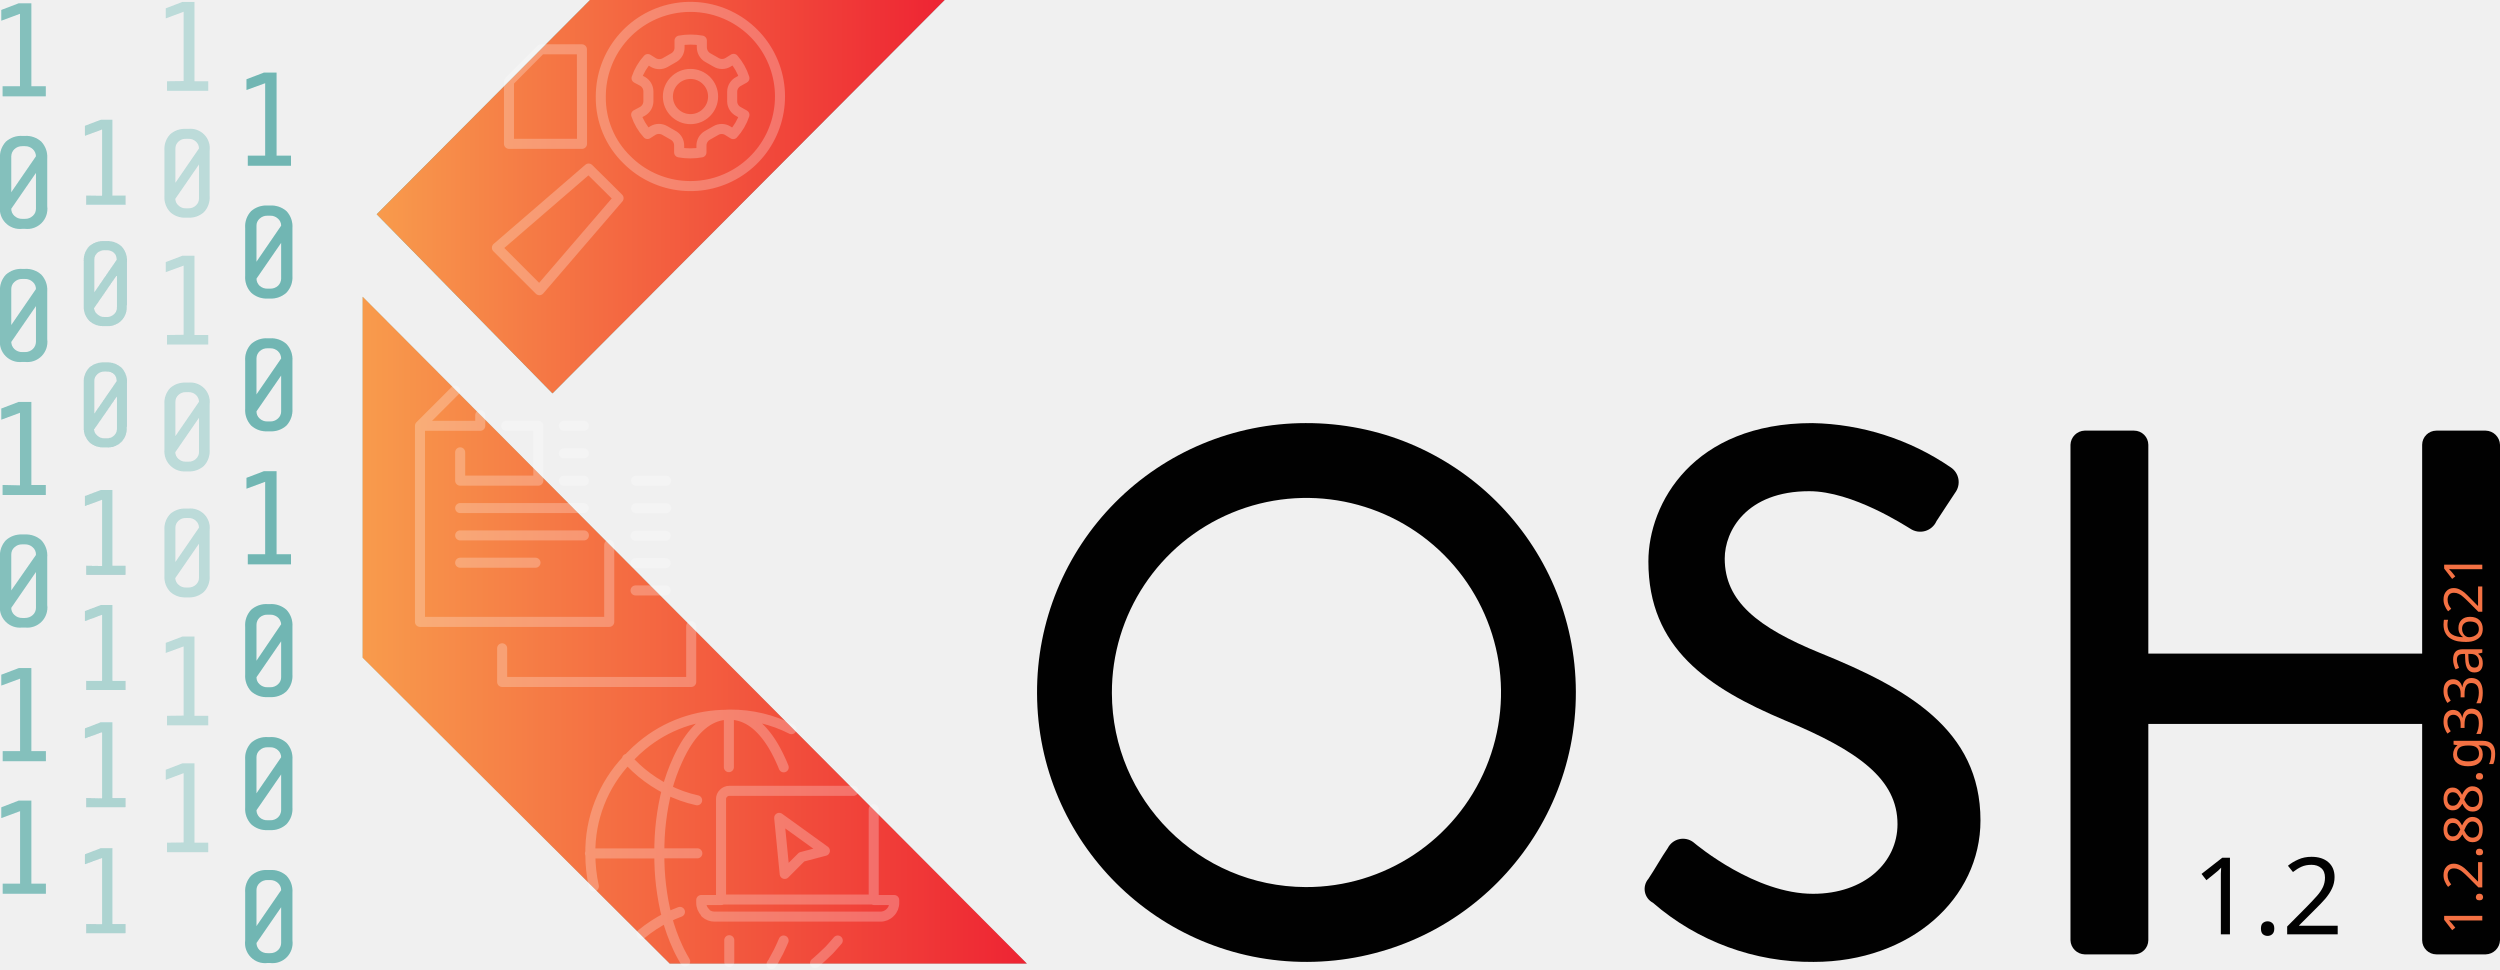
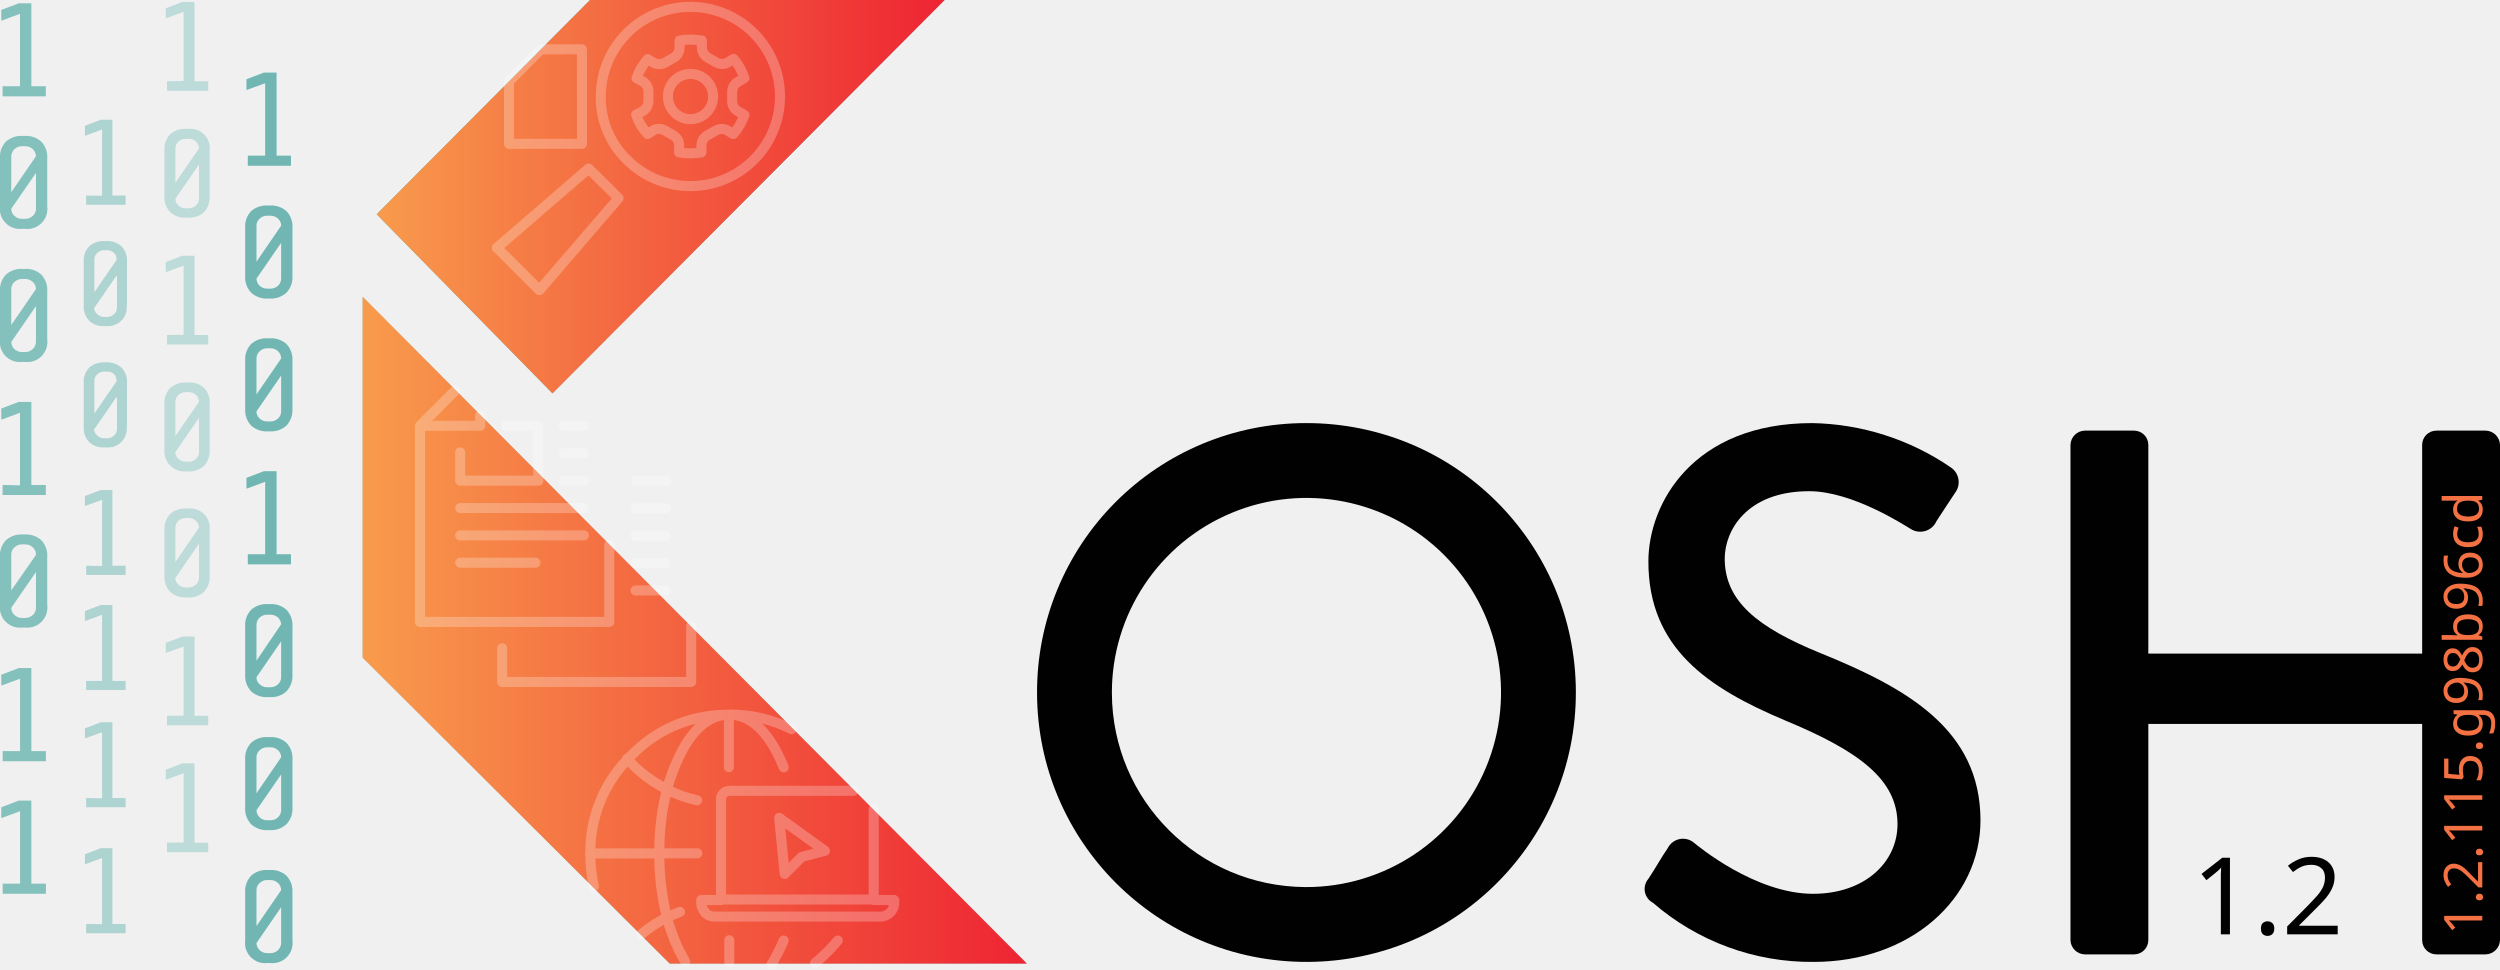
<svg xmlns="http://www.w3.org/2000/svg" xmlns:xlink="http://www.w3.org/1999/xlink" viewBox="0 0 248.88 96.48" version="1.1" id="svg4966">
  <defs id="defs4779">
    <style id="style4771">.cls-1{isolation:isolate;}.cls-2{fill:#010101;}.cls-10,.cls-12,.cls-3{fill:#afdedc;}.cls-10,.cls-11,.cls-12,.cls-13,.cls-3,.cls-9{mix-blend-mode:multiply;}.cls-4{fill:url(#New_Gradient_Swatch_copy_3);}.cls-5{fill:url(#New_Gradient_Swatch_copy_3-2);}.cls-6{opacity:0.25;}.cls-7,.cls-8{fill:none;stroke:#fff;stroke-linecap:round;stroke-linejoin:round;}.cls-7{fill-rule:evenodd;}.cls-10{opacity:0.7;}.cls-11,.cls-12{opacity:0.5;}.cls-13{opacity:0.65;}</style>
    <linearGradient id="New_Gradient_Swatch_copy_3" x1="37.5" y1="19.58" x2="94.04" y2="19.58" gradientUnits="userSpaceOnUse">
      <stop offset="0" stop-color="#f89b4c" id="stop4773" />
      <stop offset="1" stop-color="#ee2433" id="stop4775" />
    </linearGradient>
    <linearGradient id="New_Gradient_Swatch_copy_3-2" x1="36.1" y1="62.73" x2="102.23" y2="62.73" xlink:href="#New_Gradient_Swatch_copy_3" />
    <linearGradient xlink:href="#New_Gradient_Swatch_copy_3" id="linearGradient4972" gradientUnits="userSpaceOnUse" x1="37.5" y1="19.58" x2="94.04" y2="19.58" />
  </defs>
  <path class="cls-2" d="m 129.98,42.12 a 26.82,26.82 0 1 1 -26.74,26.89 26.77,26.77 0 0 1 26.74,-26.89 z m 0,46.19 a 19.37,19.37 0 1 0 -19.29,-19.3 19.37,19.37 0 0 0 19.29,19.3 z" id="path4781" style="isolation:isolate;fill:#010101" />
  <path class="cls-2" d="m 164.1,87.49 c 0.67,-1 1.26,-2.09 1.93,-3.06 a 1.7,1.7 0 0 1 2.54,-0.59 c 0.44,0.37 6.18,5.14 11.92,5.14 5.14,0 8.41,-3.13 8.41,-6.93 0,-4.47 -3.87,-7.3 -11.24,-10.35 -7.6,-3.21 -13.56,-7.16 -13.56,-15.8 0,-5.81 4.47,-13.78 16.31,-13.78 a 25.21,25.21 0 0 1 13.78,4.4 1.76,1.76 0 0 1 0.45,2.53 c -0.6,0.89 -1.27,1.94 -1.86,2.83 a 1.77,1.77 0 0 1 -2.61,0.75 c -0.52,-0.3 -5.74,-3.73 -10.06,-3.73 -6.25,0 -8.41,3.95 -8.41,6.71 0,4.24 3.27,6.85 9.46,9.38 8.64,3.5 16,7.6 16,16.69 0,7.75 -6.92,14.08 -16.61,14.08 a 24.07,24.07 0 0 1 -16,-5.89 1.55,1.55 0 0 1 -0.45,-2.38 z" id="path4783" style="isolation:isolate;fill:#010101" />
  <polygon class="cls-3" points="36.1,29.54 36.1,65.47 66.67,95.93 102.23,95.93 " id="polygon4793" style="isolation:isolate;mix-blend-mode:multiply;fill:#afdedc" />
  <polygon class="cls-3" points="55,39.16 94.04,0 58.74,0 37.5,21.33 " id="polygon4795" style="isolation:isolate;mix-blend-mode:multiply;fill:#afdedc" />
  <polygon class="cls-3" points="55,39.16 94.04,0 58.74,0 37.5,21.33 " id="polygon4797" style="isolation:isolate;mix-blend-mode:multiply;fill:#afdedc" />
  <polygon class="cls-4" points="55,39.16 94.04,0 58.74,0 37.5,21.33 " id="polygon4799" style="isolation:isolate;fill:url(#linearGradient4972)" />
  <polygon class="cls-5" points="36.1,29.54 36.1,65.47 66.67,95.93 102.23,95.93 " id="polygon4801" style="isolation:isolate;fill:url(#New_Gradient_Swatch_copy_3-2)" />
  <g class="cls-6" id="g4805" style="opacity:0.25;isolation:isolate">
    <path class="cls-7" d="m 140,443.25 v 2.82 h 7.78 v -5.46 h -3.2 m 7.74,5.47 h -2 m 0,-2.73 h 2 m 0,-2.74 h -2 M 140,448.8 h 12.3 M 142,439.55 v 1.06 h -6 v 19.52 h 18.84 v -7.67 M 136,440.61 l 3.51,-3.51 m 18,11.71 h 3 m 0,-2.73 h -3 m -13.33,16.68 v 3.35 H 163 v -5.56 m -23,-6.31 h 7.5 m 4.82,-2.72 H 140 m 20.46,5.48 h -3 m 0,-2.72 h 3 m 0,-2.72 h -3" transform="translate(-94.19,-398.22)" id="path4803" style="fill:none;fill-rule:evenodd;stroke:#ffffff;stroke-linecap:round;stroke-linejoin:round" />
  </g>
  <g class="cls-6" id="g4815" style="opacity:0.25;isolation:isolate">
    <polygon class="cls-8" points="50.67,8.11 50.67,14.32 57.94,14.32 57.93,4.91 53.85,4.91 " id="polygon4807" style="fill:none;stroke:#ffffff;stroke-linecap:round;stroke-linejoin:round" />
    <path class="cls-8" d="m 154.27,416.46 -1.48,-1.46 -9.13,7.88 v 0 l 4.23,4.23 v 0 l 7.88,-9.16 z" transform="translate(-94.19,-398.22)" id="path4809" style="fill:none;stroke:#ffffff;stroke-linecap:round;stroke-linejoin:round" />
    <path class="cls-8" d="m 156.62,414.14 a 8.92,8.92 0 1 0 -2.62,-6.31 8.6,8.6 0 0 0 2.62,6.31 z m 1.54,-7.82 -0.6,-0.32 a 5.42,5.42 0 0 1 1.12,-1.9 l 0.56,0.35 a 1.17,1.17 0 0 0 1.17,0 l 0.89,-0.51 a 1.15,1.15 0 0 0 0.54,-1 v -0.68 a 6.21,6.21 0 0 1 2.22,0 v 0.67 a 1.19,1.19 0 0 0 0.55,1 l 0.88,0.5 a 1.15,1.15 0 0 0 1.17,0 l 0.56,-0.35 a 5.4,5.4 0 0 1 1.08,1.92 l -0.59,0.33 a 1.16,1.16 0 0 0 -0.63,1 v 1 a 1.16,1.16 0 0 0 0.63,1 l 0.59,0.33 a 5.4,5.4 0 0 1 -1.12,1.91 l -0.56,-0.35 a 1.15,1.15 0 0 0 -1.17,0 l -0.88,0.5 a 1.18,1.18 0 0 0 -0.55,1 v 0.67 a 6.21,6.21 0 0 1 -2.22,0 v -0.67 a 1.15,1.15 0 0 0 -0.54,-1 l -0.89,-0.51 a 1.17,1.17 0 0 0 -1.17,0 l -0.55,0.35 a 5.38,5.38 0 0 1 -1.13,-1.92 l 0.6,-0.32 a 1.17,1.17 0 0 0 0.62,-1 v -1 a 1.17,1.17 0 0 0 -0.58,-1 z" transform="translate(-94.19,-398.22)" id="path4811" style="fill:none;stroke:#ffffff;stroke-linecap:round;stroke-linejoin:round" />
    <path class="cls-8" d="m 162.93,410.08 a 2.25,2.25 0 0 0 2.25,-2.25 2.25,2.25 0 1 0 -4.5,0 2.25,2.25 0 0 0 2.25,2.25 z" transform="translate(-94.19,-398.22)" id="path4813" style="fill:none;stroke:#ffffff;stroke-linecap:round;stroke-linejoin:round" />
  </g>
  <g class="cls-6" id="g4819" style="opacity:0.25;isolation:isolate">
    <path class="cls-7" d="m 166.75,474.59 v -5.22 h -0.16 c -1.6,0.06 -3,1.09 -4.2,3.07 -0.18,0.3 -0.36,0.63 -0.54,1 l -0.18,0.38 a 18.09,18.09 0 0 0 -1.08,3 12.61,12.61 0 0 0 3,1.07 m 3.14,-8.53 h 0.16 a 13.34,13.34 0 0 1 6.09,1.45 m 6.17,6.14 h -12.37 a 0.79,0.79 0 0 0 -0.57,0.25 0.76,0.76 0 0 0 -0.24,0.57 v 10 h 15.2 v -9 m -7.17,4.76 -1.69,1.69 -0.55,-5.58 4.55,3.28 z m -7.05,-14.16 c 1.6,0.06 3,1.09 4.2,3.07 0.18,0.3 0.36,0.63 0.54,1 l 0.18,0.38 c 0.12,0.26 0.24,0.52 0.34,0.79 m -18.9,11.85 a 14.8,14.8 0 0 1 -0.35,-3.23 v 0 a 13.32,13.32 0 0 1 3.68,-9.4 l 0.37,-0.38 a 14.06,14.06 0 0 1 1.08,-1 13.22,13.22 0 0 1 8.54,-3.07 M 161.88,489 a 12.26,12.26 0 0 0 -1.29,0.56 17.67,17.67 0 0 0 1.08,3 l 0.18,0.38 c 0.18,0.35 0.36,0.68 0.55,1 m -4.35,-2.73 a 13.68,13.68 0 0 1 2.54,-1.66 24.73,24.73 0 0 1 -0.76,-6.37 h -6.91 m 7.67,-6.38 a 24.78,24.78 0 0 0 -0.76,6.37 h 3.78 m -7,-9.41 0.37,0.39 a 14.06,14.06 0 0 0 1.08,1 13.68,13.68 0 0 0 2.54,1.66 m 10.4,17.39 0.08,-0.12 a 0.41,0.41 0 0 1 0.07,-0.11 q 0.27,-0.47 0.54,-1 l 0.18,-0.38 c 0.12,-0.24 0.22,-0.49 0.33,-0.74 m 5.39,0 c -0.21,0.25 -0.43,0.5 -0.65,0.74 -0.22,0.24 -0.24,0.26 -0.37,0.38 q -0.53,0.52 -1.08,1 l -0.16,0.13 M 166,487.82 h -2 v 0.24 a 1.31,1.31 0 0 0 0.41,1 v 0.06 a 1.34,1.34 0 0 0 0.92,0.35 h 16.48 a 1.32,1.32 0 0 0 1,-0.41 1.3,1.3 0 0 0 0.4,-1 v -0.24 h -2 m -14.42,4 V 494" transform="translate(-94.19,-398.22)" id="path4817" style="fill:none;fill-rule:evenodd;stroke:#ffffff;stroke-linecap:round;stroke-linejoin:round" />
  </g>
  <g class="cls-9" id="g4835" style="isolation:isolate;mix-blend-mode:multiply">
    <path class="cls-3" d="m 94.45,406.81 v 1 h 4.3 v -1 h -1.44 v -8.26 h -1.26 l -1.73,0.66 v 1.07 l 1.86,-0.69 v 7.22 z" transform="translate(-94.19,-398.22)" id="path4821" style="mix-blend-mode:multiply;fill:#afdedc" />
    <path class="cls-3" d="M 98.89,418.78 V 414 a 2.21,2.21 0 0 0 -0.59,-1.68 2.26,2.26 0 0 0 -1.63,-0.57 h -0.26 a 2.26,2.26 0 0 0 -1.63,0.57 2.21,2.21 0 0 0 -0.59,1.68 v 4.76 a 2,2 0 0 0 2.22,2.24 h 0.26 a 2,2 0 0 0 2.22,-2.25 z m -1.12,-5 -2.46,3.58 v -3.58 a 1,1 0 0 1 0.31,-0.71 1.09,1.09 0 0 1 0.79,-0.3 h 0.26 a 1.09,1.09 0 0 1 0.79,0.3 1,1 0 0 1 0.31,0.7 z m -2.46,5.22 2.46,-3.57 V 419 a 0.93,0.93 0 0 1 -0.31,0.71 1.09,1.09 0 0 1 -0.79,0.3 h -0.26 a 1.09,1.09 0 0 1 -0.79,-0.3 0.93,0.93 0 0 1 -0.31,-0.71 z" transform="translate(-94.19,-398.22)" id="path4823" style="mix-blend-mode:multiply;fill:#afdedc" />
    <path class="cls-3" d="m 98.89,432 v -4.76 a 2.21,2.21 0 0 0 -0.59,-1.68 2.26,2.26 0 0 0 -1.63,-0.57 h -0.26 a 2.26,2.26 0 0 0 -1.63,0.57 2.21,2.21 0 0 0 -0.59,1.68 V 432 a 2,2 0 0 0 2.22,2.25 h 0.26 A 2,2 0 0 0 98.89,432 Z m -1.12,-5 -2.46,3.58 V 427 a 0.93,0.93 0 0 1 0.31,-0.71 1.09,1.09 0 0 1 0.79,-0.3 h 0.26 a 1.09,1.09 0 0 1 0.79,0.3 0.93,0.93 0 0 1 0.31,0.71 z m -2.46,5.26 2.46,-3.57 v 3.57 a 1,1 0 0 1 -0.31,0.71 1.09,1.09 0 0 1 -0.79,0.3 h -0.26 a 1.09,1.09 0 0 1 -0.79,-0.3 1,1 0 0 1 -0.31,-0.71 z" transform="translate(-94.19,-398.22)" id="path4825" style="mix-blend-mode:multiply;fill:#afdedc" />
    <path class="cls-3" d="m 94.45,446.5 v 1 h 4.3 v -1 h -1.44 v -8.27 h -1.26 l -1.73,0.66 V 440 l 1.86,-0.69 v 7.23 z" transform="translate(-94.19,-398.22)" id="path4827" style="mix-blend-mode:multiply;fill:#afdedc" />
    <path class="cls-3" d="m 98.89,458.47 v -4.76 A 2.21,2.21 0 0 0 98.3,452 2.26,2.26 0 0 0 96.67,451.43 h -0.26 a 2.26,2.26 0 0 0 -1.63,0.57 2.21,2.21 0 0 0 -0.59,1.68 v 4.76 a 2,2 0 0 0 2.22,2.25 h 0.26 a 2,2 0 0 0 2.22,-2.25 z m -1.12,-5 -2.46,3.53 v -3.58 a 0.93,0.93 0 0 1 0.31,-0.71 1.09,1.09 0 0 1 0.79,-0.3 h 0.26 a 1.09,1.09 0 0 1 0.79,0.3 0.93,0.93 0 0 1 0.31,0.75 z m -2.46,5.26 2.46,-3.57 v 3.57 a 0.93,0.93 0 0 1 -0.31,0.71 1.09,1.09 0 0 1 -0.79,0.3 h -0.26 a 1.09,1.09 0 0 1 -0.79,-0.3 0.93,0.93 0 0 1 -0.31,-0.72 z" transform="translate(-94.19,-398.22)" id="path4829" style="mix-blend-mode:multiply;fill:#afdedc" />
    <path class="cls-3" d="m 94.46,473 v 1 h 4.3 v -1 h -1.45 v -8.27 h -1.25 l -1.74,0.66 v 1.08 l 1.87,-0.69 V 473 Z" transform="translate(-94.19,-398.22)" id="path4831" style="mix-blend-mode:multiply;fill:#afdedc" />
    <path class="cls-3" d="m 94.46,486.19 v 1 h 4.3 v -1 h -1.45 v -8.27 h -1.25 l -1.74,0.67 v 1.07 l 1.87,-0.69 v 7.22 z" transform="translate(-94.19,-398.22)" id="path4833" style="mix-blend-mode:multiply;fill:#afdedc" />
  </g>
  <g class="cls-9" id="g4851" style="isolation:isolate;mix-blend-mode:multiply">
    <path class="cls-3" d="m 118.86,413.72 v 1 h 4.3 v -1 h -1.44 v -8.27 h -1.26 l -1.73,0.66 v 1.07 l 1.86,-0.68 v 7.22 z" transform="translate(-94.19,-398.22)" id="path4837" style="mix-blend-mode:multiply;fill:#afdedc" />
    <path class="cls-3" d="m 123.3,425.69 v -4.77 a 2.21,2.21 0 0 0 -0.59,-1.68 2.3,2.3 0 0 0 -1.63,-0.56 h -0.26 a 2.3,2.3 0 0 0 -1.63,0.56 2.21,2.21 0 0 0 -0.59,1.68 v 4.77 a 2.2,2.2 0 0 0 0.6,1.67 2.26,2.26 0 0 0 1.62,0.58 h 0.26 a 2.26,2.26 0 0 0 1.62,-0.58 2.2,2.2 0 0 0 0.6,-1.67 z m -1.12,-5 -2.46,3.59 v -3.59 a 0.91,0.91 0 0 1 0.31,-0.7 1.09,1.09 0 0 1 0.79,-0.3 h 0.26 a 1.09,1.09 0 0 1 0.79,0.3 0.91,0.91 0 0 1 0.31,0.68 z m -2.46,5.27 2.46,-3.57 v 3.57 a 1,1 0 0 1 -0.31,0.71 1.13,1.13 0 0 1 -0.79,0.29 h -0.26 a 1.13,1.13 0 0 1 -0.79,-0.29 1,1 0 0 1 -0.31,-0.73 z" transform="translate(-94.19,-398.22)" id="path4839" style="mix-blend-mode:multiply;fill:#afdedc" />
    <path class="cls-3" d="m 123.3,438.91 v -4.76 a 2.21,2.21 0 0 0 -0.59,-1.68 2.26,2.26 0 0 0 -1.63,-0.57 h -0.26 a 2.26,2.26 0 0 0 -1.63,0.57 2.21,2.21 0 0 0 -0.59,1.68 v 4.76 a 2.23,2.23 0 0 0 0.6,1.68 2.26,2.26 0 0 0 1.62,0.57 h 0.26 a 2.26,2.26 0 0 0 1.62,-0.57 2.23,2.23 0 0 0 0.6,-1.68 z m -1.12,-5 -2.46,3.58 v -3.59 a 1,1 0 0 1 0.31,-0.71 1.09,1.09 0 0 1 0.79,-0.3 h 0.26 a 1.09,1.09 0 0 1 0.79,0.3 1,1 0 0 1 0.31,0.71 z m -2.46,5.26 2.46,-3.57 v 3.57 a 0.93,0.93 0 0 1 -0.31,0.71 1.09,1.09 0 0 1 -0.79,0.3 h -0.26 a 1.09,1.09 0 0 1 -0.79,-0.3 0.93,0.93 0 0 1 -0.31,-0.72 z" transform="translate(-94.19,-398.22)" id="path4841" style="mix-blend-mode:multiply;fill:#afdedc" />
    <path class="cls-3" d="m 118.86,453.4 v 1 h 4.3 v -1 h -1.44 v -8.27 h -1.26 l -1.73,0.66 v 1.08 l 1.86,-0.69 v 7.22 z" transform="translate(-94.19,-398.22)" id="path4843" style="mix-blend-mode:multiply;fill:#afdedc" />
    <path class="cls-3" d="m 123.3,465.37 v -4.76 a 2.21,2.21 0 0 0 -0.59,-1.68 2.26,2.26 0 0 0 -1.63,-0.57 h -0.26 a 2.26,2.26 0 0 0 -1.63,0.57 2.21,2.21 0 0 0 -0.59,1.68 v 4.76 a 2.23,2.23 0 0 0 0.6,1.68 2.26,2.26 0 0 0 1.62,0.57 h 0.26 a 2.26,2.26 0 0 0 1.62,-0.57 2.23,2.23 0 0 0 0.6,-1.68 z m -1.12,-5 -2.46,3.63 v -3.59 a 1,1 0 0 1 0.31,-0.71 1.13,1.13 0 0 1 0.79,-0.29 h 0.26 a 1.13,1.13 0 0 1 0.79,0.29 1,1 0 0 1 0.31,0.66 z m -2.46,5.27 2.46,-3.58 v 3.58 a 0.91,0.91 0 0 1 -0.31,0.7 1.09,1.09 0 0 1 -0.79,0.3 h -0.26 a 1.09,1.09 0 0 1 -0.79,-0.3 0.91,0.91 0 0 1 -0.31,-0.71 z" transform="translate(-94.19,-398.22)" id="path4845" style="mix-blend-mode:multiply;fill:#afdedc" />
    <path class="cls-3" d="m 123.3,478.61 v -4.76 a 2.21,2.21 0 0 0 -0.59,-1.68 2.26,2.26 0 0 0 -1.63,-0.57 h -0.26 a 2.26,2.26 0 0 0 -1.63,0.57 2.21,2.21 0 0 0 -0.59,1.68 v 4.76 a 2.2,2.2 0 0 0 0.6,1.67 2.26,2.26 0 0 0 1.62,0.58 h 0.26 a 2.26,2.26 0 0 0 1.62,-0.58 2.2,2.2 0 0 0 0.6,-1.67 z m -1.12,-5 -2.46,3.59 v -3.59 a 0.93,0.93 0 0 1 0.31,-0.7 1.09,1.09 0 0 1 0.79,-0.3 h 0.26 a 1.09,1.09 0 0 1 0.79,0.3 0.93,0.93 0 0 1 0.31,0.68 z m -2.46,5.27 2.46,-3.57 v 3.57 a 1,1 0 0 1 -0.31,0.71 1.09,1.09 0 0 1 -0.79,0.29 h -0.26 a 1.09,1.09 0 0 1 -0.79,-0.29 1,1 0 0 1 -0.31,-0.73 z" transform="translate(-94.19,-398.22)" id="path4847" style="mix-blend-mode:multiply;fill:#afdedc" />
    <path class="cls-3" d="m 123.3,491.84 v -4.76 a 2.21,2.21 0 0 0 -0.59,-1.68 2.26,2.26 0 0 0 -1.63,-0.57 h -0.26 a 2.26,2.26 0 0 0 -1.63,0.57 2.21,2.21 0 0 0 -0.59,1.68 v 4.76 a 2,2 0 0 0 2.22,2.25 h 0.26 a 2,2 0 0 0 2.22,-2.25 z m -1.12,-5 -2.46,3.58 v -3.58 a 0.93,0.93 0 0 1 0.31,-0.71 1.09,1.09 0 0 1 0.79,-0.3 h 0.26 a 1.09,1.09 0 0 1 0.79,0.3 0.93,0.93 0 0 1 0.31,0.7 z m -2.46,5.26 2.46,-3.57 v 3.57 a 1,1 0 0 1 -0.31,0.71 1.09,1.09 0 0 1 -0.79,0.3 h -0.26 a 1.09,1.09 0 0 1 -0.79,-0.3 1,1 0 0 1 -0.31,-0.72 z" transform="translate(-94.19,-398.22)" id="path4849" style="mix-blend-mode:multiply;fill:#afdedc" />
  </g>
  <path class="cls-10" d="m 16.63,8.09 v 0.95 h 4.1 V 8.09 h -1.37 v -7.9 h -1.2 L 16.5,0.83 v 1 l 1.78,-0.66 v 6.9 z" id="path4853" style="opacity:0.7;isolation:isolate;mix-blend-mode:multiply;fill:#afdedc" />
  <path class="cls-10" d="M 20.87,19.53 V 14.98 A 1.93,1.93 0 0 0 18.75,12.83 H 18.5 a 2.18,2.18 0 0 0 -1.56,0.54 2.14,2.14 0 0 0 -0.57,1.61 v 4.55 a 2.11,2.11 0 0 0 0.58,1.59 2.13,2.13 0 0 0 1.55,0.55 h 0.25 a 2.15,2.15 0 0 0 1.55,-0.55 2.1,2.1 0 0 0 0.57,-1.59 z m -1.06,-4.75 -2.35,3.42 v -3.42 a 0.91,0.91 0 0 1 0.3,-0.68 1,1 0 0 1 0.75,-0.28 h 0.25 a 1,1 0 0 1 0.75,0.28 0.91,0.91 0 0 1 0.3,0.68 z m -2.35,5 2.35,-3.41 v 3.41 a 0.89,0.89 0 0 1 -0.3,0.67 1.05,1.05 0 0 1 -0.75,0.29 h -0.25 a 1,1 0 0 1 -0.75,-0.29 0.89,0.89 0 0 1 -0.31,-0.67 z" id="path4855" style="opacity:0.7;isolation:isolate;mix-blend-mode:multiply;fill:#afdedc" />
  <path class="cls-10" d="m 16.63,33.35 v 0.95 h 4.1 v -0.95 h -1.37 v -7.89 h -1.2 l -1.66,0.63 v 1 l 1.78,-0.65 v 6.89 z" id="path4857" style="opacity:0.7;isolation:isolate;mix-blend-mode:multiply;fill:#afdedc" />
  <path class="cls-10" d="M 20.87,44.78 V 40.24 A 1.93,1.93 0 0 0 18.75,38.09 H 18.5 a 2.18,2.18 0 0 0 -1.56,0.54 2.14,2.14 0 0 0 -0.57,1.61 v 4.54 a 2,2 0 0 0 2.13,2.15 h 0.25 a 2.15,2.15 0 0 0 1.55,-0.55 2.11,2.11 0 0 0 0.57,-1.6 z M 19.81,40 17.46,43.42 V 40 a 0.91,0.91 0 0 1 0.3,-0.68 1,1 0 0 1 0.75,-0.28 h 0.25 a 1,1 0 0 1 0.75,0.28 0.91,0.91 0 0 1 0.3,0.68 z m -2.35,5 2.35,-3.41 V 45 a 0.9,0.9 0 0 1 -0.3,0.68 1,1 0 0 1 -0.75,0.28 h -0.25 a 1,1 0 0 1 -0.75,-0.28 0.9,0.9 0 0 1 -0.31,-0.66 z" id="path4859" style="opacity:0.7;isolation:isolate;mix-blend-mode:multiply;fill:#afdedc" />
  <path class="cls-10" d="m 16.63,71.26 v 0.95 h 4.1 v -0.95 h -1.37 v -7.89 h -1.2 L 16.5,64 v 1 l 1.78,-0.65 v 6.89 z" id="path4861" style="opacity:0.7;isolation:isolate;mix-blend-mode:multiply;fill:#afdedc" />
  <path class="cls-10" d="M 20.87,57.32 V 52.78 A 1.93,1.93 0 0 0 18.75,50.63 H 18.5 a 2.18,2.18 0 0 0 -1.56,0.54 2.14,2.14 0 0 0 -0.57,1.61 v 4.55 a 2.09,2.09 0 0 0 0.58,1.59 2.13,2.13 0 0 0 1.55,0.55 h 0.25 a 2.15,2.15 0 0 0 1.55,-0.55 2.09,2.09 0 0 0 0.57,-1.6 z m -1.06,-4.79 -2.35,3.42 v -3.42 a 0.91,0.91 0 0 1 0.3,-0.68 1,1 0 0 1 0.75,-0.28 h 0.25 a 1,1 0 0 1 0.75,0.28 0.91,0.91 0 0 1 0.3,0.68 z m -2.35,5 2.35,-3.41 v 3.41 a 0.89,0.89 0 0 1 -0.3,0.67 1.05,1.05 0 0 1 -0.75,0.29 H 18.51 A 1,1 0 0 1 17.76,58.2 0.89,0.89 0 0 1 17.45,57.56 Z" id="path4863" style="opacity:0.7;isolation:isolate;mix-blend-mode:multiply;fill:#afdedc" />
  <path class="cls-10" d="m 16.63,83.89 v 0.95 h 4.1 v -0.95 h -1.37 v -7.9 h -1.2 l -1.66,0.64 v 1 l 1.78,-0.66 v 6.9 z" id="path4865" style="opacity:0.7;isolation:isolate;mix-blend-mode:multiply;fill:#afdedc" />
  <g class="cls-11" id="g4881" style="opacity:0.5;isolation:isolate;mix-blend-mode:multiply">
    <path class="cls-12" d="m 102.77,417.69 v 0.91 h 3.92 v -0.91 h -1.31 v -7.55 h -1.15 l -1.58,0.6 v 1 l 1.7,-0.63 v 6.6 z" transform="translate(-94.19,-398.22)" id="path4867" style="opacity:0.5;mix-blend-mode:multiply;fill:#afdedc" />
    <path class="cls-12" d="m 106.83,428.63 v -4.35 a 2,2 0 0 0 -0.55,-1.54 2.07,2.07 0 0 0 -1.48,-0.52 h -0.24 a 2.09,2.09 0 0 0 -1.49,0.52 2,2 0 0 0 -0.54,1.54 v 4.35 a 2,2 0 0 0 0.55,1.53 2,2 0 0 0 1.48,0.52 h 0.24 a 1.86,1.86 0 0 0 2,-2.05 z m -1,-4.58 -2.25,3.27 v -3.27 a 0.87,0.87 0 0 1 0.29,-0.65 1,1 0 0 1 0.72,-0.27 h 0.24 a 1,1 0 0 1 0.72,0.27 0.86,0.86 0 0 1 0.25,0.65 z m -2.25,4.81 2.25,-3.26 v 3.26 a 0.84,0.84 0 0 1 -0.28,0.64 1,1 0 0 1 -0.72,0.28 h -0.24 a 1,1 0 0 1 -0.72,-0.28 0.85,0.85 0 0 1 -0.32,-0.64 z" transform="translate(-94.19,-398.22)" id="path4869" style="opacity:0.5;mix-blend-mode:multiply;fill:#afdedc" />
    <path class="cls-12" d="m 102.77,466 v 0.91 h 3.92 V 466 h -1.31 v -7.55 h -1.15 l -1.58,0.6 v 1 l 1.7,-0.63 V 466 Z" transform="translate(-94.19,-398.22)" id="path4871" style="opacity:0.5;mix-blend-mode:multiply;fill:#afdedc" />
    <path class="cls-12" d="m 102.77,490.21 v 0.91 h 3.92 v -0.91 h -1.31 v -7.55 h -1.15 l -1.58,0.6 v 1 l 1.7,-0.63 v 6.6 z" transform="translate(-94.19,-398.22)" id="path4873" style="opacity:0.5;mix-blend-mode:multiply;fill:#afdedc" />
    <path class="cls-12" d="m 102.77,454.54 v 0.91 h 3.92 v -0.91 h -1.31 V 447 h -1.15 l -1.58,0.6 v 1 l 1.7,-0.63 v 6.6 z" transform="translate(-94.19,-398.22)" id="path4875" style="opacity:0.5;mix-blend-mode:multiply;fill:#afdedc" />
    <path class="cls-12" d="m 106.83,440.71 v -4.35 a 2,2 0 0 0 -0.55,-1.54 2.07,2.07 0 0 0 -1.48,-0.52 h -0.24 a 2.09,2.09 0 0 0 -1.49,0.52 2,2 0 0 0 -0.54,1.54 v 4.35 a 2,2 0 0 0 0.55,1.53 2,2 0 0 0 1.48,0.52 h 0.24 a 1.86,1.86 0 0 0 2,-2.05 z m -1,-4.58 -2.25,3.27 v -3.27 a 0.87,0.87 0 0 1 0.29,-0.65 1,1 0 0 1 0.72,-0.27 h 0.24 a 1,1 0 0 1 0.72,0.27 0.86,0.86 0 0 1 0.25,0.65 z m -2.25,4.81 2.25,-3.26 v 3.26 a 0.84,0.84 0 0 1 -0.28,0.64 1,1 0 0 1 -0.72,0.28 h -0.24 a 1,1 0 0 1 -0.72,-0.28 0.85,0.85 0 0 1 -0.32,-0.64 z" transform="translate(-94.19,-398.22)" id="path4877" style="opacity:0.5;mix-blend-mode:multiply;fill:#afdedc" />
    <path class="cls-12" d="m 102.77,477.67 v 0.91 h 3.92 v -0.91 h -1.31 v -7.55 h -1.15 l -1.58,0.61 v 1 l 1.7,-0.62 v 6.59 z" transform="translate(-94.19,-398.22)" id="path4879" style="opacity:0.5;mix-blend-mode:multiply;fill:#afdedc" />
  </g>
  <g class="cls-11" id="g4897" style="opacity:0.5;isolation:isolate;mix-blend-mode:multiply">
    <path class="cls-12" d="m 102.77,417.69 v 0.91 h 3.92 v -0.91 h -1.31 v -7.55 h -1.15 l -1.58,0.6 v 1 l 1.7,-0.63 v 6.6 z" transform="translate(-94.19,-398.22)" id="path4883" style="opacity:0.5;mix-blend-mode:multiply;fill:#afdedc" />
    <path class="cls-12" d="m 106.83,428.63 v -4.35 a 2,2 0 0 0 -0.55,-1.54 2.07,2.07 0 0 0 -1.48,-0.52 h -0.24 a 2.09,2.09 0 0 0 -1.49,0.52 2,2 0 0 0 -0.54,1.54 v 4.35 a 2,2 0 0 0 0.55,1.53 2,2 0 0 0 1.48,0.52 h 0.24 a 1.86,1.86 0 0 0 2,-2.05 z m -1,-4.58 -2.25,3.27 v -3.27 a 0.87,0.87 0 0 1 0.29,-0.65 1,1 0 0 1 0.72,-0.27 h 0.24 a 1,1 0 0 1 0.72,0.27 0.86,0.86 0 0 1 0.25,0.65 z m -2.25,4.81 2.25,-3.26 v 3.26 a 0.84,0.84 0 0 1 -0.28,0.64 1,1 0 0 1 -0.72,0.28 h -0.24 a 1,1 0 0 1 -0.72,-0.28 0.85,0.85 0 0 1 -0.32,-0.64 z" transform="translate(-94.19,-398.22)" id="path4885" style="opacity:0.5;mix-blend-mode:multiply;fill:#afdedc" />
    <path class="cls-12" d="m 102.77,466 v 0.91 h 3.92 V 466 h -1.31 v -7.55 h -1.15 l -1.58,0.6 v 1 l 1.7,-0.63 V 466 Z" transform="translate(-94.19,-398.22)" id="path4887" style="opacity:0.5;mix-blend-mode:multiply;fill:#afdedc" />
    <path class="cls-12" d="m 102.77,490.21 v 0.91 h 3.92 v -0.91 h -1.31 v -7.55 h -1.15 l -1.58,0.6 v 1 l 1.7,-0.63 v 6.6 z" transform="translate(-94.19,-398.22)" id="path4889" style="opacity:0.5;mix-blend-mode:multiply;fill:#afdedc" />
    <path class="cls-12" d="m 102.77,454.54 v 0.91 h 3.92 v -0.91 h -1.31 V 447 h -1.15 l -1.58,0.6 v 1 l 1.7,-0.63 v 6.6 z" transform="translate(-94.19,-398.22)" id="path4891" style="opacity:0.5;mix-blend-mode:multiply;fill:#afdedc" />
    <path class="cls-12" d="m 106.83,440.71 v -4.35 a 2,2 0 0 0 -0.55,-1.54 2.07,2.07 0 0 0 -1.48,-0.52 h -0.24 a 2.09,2.09 0 0 0 -1.49,0.52 2,2 0 0 0 -0.54,1.54 v 4.35 a 2,2 0 0 0 0.55,1.53 2,2 0 0 0 1.48,0.52 h 0.24 a 1.86,1.86 0 0 0 2,-2.05 z m -1,-4.58 -2.25,3.27 v -3.27 a 0.87,0.87 0 0 1 0.29,-0.65 1,1 0 0 1 0.72,-0.27 h 0.24 a 1,1 0 0 1 0.72,0.27 0.86,0.86 0 0 1 0.25,0.65 z m -2.25,4.81 2.25,-3.26 v 3.26 a 0.84,0.84 0 0 1 -0.28,0.64 1,1 0 0 1 -0.72,0.28 h -0.24 a 1,1 0 0 1 -0.72,-0.28 0.85,0.85 0 0 1 -0.32,-0.64 z" transform="translate(-94.19,-398.22)" id="path4893" style="opacity:0.5;mix-blend-mode:multiply;fill:#afdedc" />
    <path class="cls-12" d="m 102.77,477.67 v 0.91 h 3.92 v -0.91 h -1.31 v -7.55 h -1.15 l -1.58,0.61 v 1 l 1.7,-0.62 v 6.59 z" transform="translate(-94.19,-398.22)" id="path4895" style="opacity:0.5;mix-blend-mode:multiply;fill:#afdedc" />
  </g>
  <g class="cls-11" id="g4913" style="opacity:0.5;isolation:isolate;mix-blend-mode:multiply">
    <path class="cls-12" d="m 102.77,417.69 v 0.91 h 3.92 v -0.91 h -1.31 v -7.55 h -1.15 l -1.58,0.6 v 1 l 1.7,-0.63 v 6.6 z" transform="translate(-94.19,-398.22)" id="path4899" style="opacity:0.5;mix-blend-mode:multiply;fill:#afdedc" />
    <path class="cls-12" d="m 106.83,428.63 v -4.35 a 2,2 0 0 0 -0.55,-1.54 2.07,2.07 0 0 0 -1.48,-0.52 h -0.24 a 2.09,2.09 0 0 0 -1.49,0.52 2,2 0 0 0 -0.54,1.54 v 4.35 a 2,2 0 0 0 0.55,1.53 2,2 0 0 0 1.48,0.52 h 0.24 a 1.86,1.86 0 0 0 2,-2.05 z m -1,-4.58 -2.25,3.27 v -3.27 a 0.87,0.87 0 0 1 0.29,-0.65 1,1 0 0 1 0.72,-0.27 h 0.24 a 1,1 0 0 1 0.72,0.27 0.86,0.86 0 0 1 0.25,0.65 z m -2.25,4.81 2.25,-3.26 v 3.26 a 0.84,0.84 0 0 1 -0.28,0.64 1,1 0 0 1 -0.72,0.28 h -0.24 a 1,1 0 0 1 -0.72,-0.28 0.85,0.85 0 0 1 -0.32,-0.64 z" transform="translate(-94.19,-398.22)" id="path4901" style="opacity:0.5;mix-blend-mode:multiply;fill:#afdedc" />
    <path class="cls-12" d="m 102.77,466 v 0.91 h 3.92 V 466 h -1.31 v -7.55 h -1.15 l -1.58,0.6 v 1 l 1.7,-0.63 V 466 Z" transform="translate(-94.19,-398.22)" id="path4903" style="opacity:0.5;mix-blend-mode:multiply;fill:#afdedc" />
    <path class="cls-12" d="m 102.77,490.21 v 0.91 h 3.92 v -0.91 h -1.31 v -7.55 h -1.15 l -1.58,0.6 v 1 l 1.7,-0.63 v 6.6 z" transform="translate(-94.19,-398.22)" id="path4905" style="opacity:0.5;mix-blend-mode:multiply;fill:#afdedc" />
    <path class="cls-12" d="m 102.77,454.54 v 0.91 h 3.92 v -0.91 h -1.31 V 447 h -1.15 l -1.58,0.6 v 1 l 1.7,-0.63 v 6.6 z" transform="translate(-94.19,-398.22)" id="path4907" style="opacity:0.5;mix-blend-mode:multiply;fill:#afdedc" />
    <path class="cls-12" d="m 106.83,440.71 v -4.35 a 2,2 0 0 0 -0.55,-1.54 2.07,2.07 0 0 0 -1.48,-0.52 h -0.24 a 2.09,2.09 0 0 0 -1.49,0.52 2,2 0 0 0 -0.54,1.54 v 4.35 a 2,2 0 0 0 0.55,1.53 2,2 0 0 0 1.48,0.52 h 0.24 a 1.86,1.86 0 0 0 2,-2.05 z m -1,-4.58 -2.25,3.27 v -3.27 a 0.87,0.87 0 0 1 0.29,-0.65 1,1 0 0 1 0.72,-0.27 h 0.24 a 1,1 0 0 1 0.72,0.27 0.86,0.86 0 0 1 0.25,0.65 z m -2.25,4.81 2.25,-3.26 v 3.26 a 0.84,0.84 0 0 1 -0.28,0.64 1,1 0 0 1 -0.72,0.28 h -0.24 a 1,1 0 0 1 -0.72,-0.28 0.85,0.85 0 0 1 -0.32,-0.64 z" transform="translate(-94.19,-398.22)" id="path4909" style="opacity:0.5;mix-blend-mode:multiply;fill:#afdedc" />
    <path class="cls-12" d="m 102.77,477.67 v 0.91 h 3.92 v -0.91 h -1.31 v -7.55 h -1.15 l -1.58,0.61 v 1 l 1.7,-0.62 v 6.59 z" transform="translate(-94.19,-398.22)" id="path4911" style="opacity:0.5;mix-blend-mode:multiply;fill:#afdedc" />
  </g>
  <g class="cls-11" id="g4929" style="opacity:0.5;isolation:isolate;mix-blend-mode:multiply">
    <path class="cls-12" d="m 102.77,417.69 v 0.91 h 3.92 v -0.91 h -1.31 v -7.55 h -1.15 l -1.58,0.6 v 1 l 1.7,-0.63 v 6.6 z" transform="translate(-94.19,-398.22)" id="path4915" style="opacity:0.5;mix-blend-mode:multiply;fill:#afdedc" />
    <path class="cls-12" d="m 106.83,428.63 v -4.35 a 2,2 0 0 0 -0.55,-1.54 2.07,2.07 0 0 0 -1.48,-0.52 h -0.24 a 2.09,2.09 0 0 0 -1.49,0.52 2,2 0 0 0 -0.54,1.54 v 4.35 a 2,2 0 0 0 0.55,1.53 2,2 0 0 0 1.48,0.52 h 0.24 a 1.86,1.86 0 0 0 2,-2.05 z m -1,-4.58 -2.25,3.27 v -3.27 a 0.87,0.87 0 0 1 0.29,-0.65 1,1 0 0 1 0.72,-0.27 h 0.24 a 1,1 0 0 1 0.72,0.27 0.86,0.86 0 0 1 0.25,0.65 z m -2.25,4.81 2.25,-3.26 v 3.26 a 0.84,0.84 0 0 1 -0.28,0.64 1,1 0 0 1 -0.72,0.28 h -0.24 a 1,1 0 0 1 -0.72,-0.28 0.85,0.85 0 0 1 -0.32,-0.64 z" transform="translate(-94.19,-398.22)" id="path4917" style="opacity:0.5;mix-blend-mode:multiply;fill:#afdedc" />
    <path class="cls-12" d="m 102.77,466 v 0.91 h 3.92 V 466 h -1.31 v -7.55 h -1.15 l -1.58,0.6 v 1 l 1.7,-0.63 V 466 Z" transform="translate(-94.19,-398.22)" id="path4919" style="opacity:0.5;mix-blend-mode:multiply;fill:#afdedc" />
    <path class="cls-12" d="m 102.77,490.21 v 0.91 h 3.92 v -0.91 h -1.31 v -7.55 h -1.15 l -1.58,0.6 v 1 l 1.7,-0.63 v 6.6 z" transform="translate(-94.19,-398.22)" id="path4921" style="opacity:0.5;mix-blend-mode:multiply;fill:#afdedc" />
    <path class="cls-12" d="m 102.77,454.54 v 0.91 h 3.92 v -0.91 h -1.31 V 447 h -1.15 l -1.58,0.6 v 1 l 1.7,-0.63 v 6.6 z" transform="translate(-94.19,-398.22)" id="path4923" style="opacity:0.5;mix-blend-mode:multiply;fill:#afdedc" />
    <path class="cls-12" d="m 106.83,440.71 v -4.35 a 2,2 0 0 0 -0.55,-1.54 2.07,2.07 0 0 0 -1.48,-0.52 h -0.24 a 2.09,2.09 0 0 0 -1.49,0.52 2,2 0 0 0 -0.54,1.54 v 4.35 a 2,2 0 0 0 0.55,1.53 2,2 0 0 0 1.48,0.52 h 0.24 a 1.86,1.86 0 0 0 2,-2.05 z m -1,-4.58 -2.25,3.27 v -3.27 a 0.87,0.87 0 0 1 0.29,-0.65 1,1 0 0 1 0.72,-0.27 h 0.24 a 1,1 0 0 1 0.72,0.27 0.86,0.86 0 0 1 0.25,0.65 z m -2.25,4.81 2.25,-3.26 v 3.26 a 0.84,0.84 0 0 1 -0.28,0.64 1,1 0 0 1 -0.72,0.28 h -0.24 a 1,1 0 0 1 -0.72,-0.28 0.85,0.85 0 0 1 -0.32,-0.64 z" transform="translate(-94.19,-398.22)" id="path4925" style="opacity:0.5;mix-blend-mode:multiply;fill:#afdedc" />
    <path class="cls-12" d="m 102.77,477.67 v 0.91 h 3.92 v -0.91 h -1.31 v -7.55 h -1.15 l -1.58,0.61 v 1 l 1.7,-0.62 v 6.59 z" transform="translate(-94.19,-398.22)" id="path4927" style="opacity:0.5;mix-blend-mode:multiply;fill:#afdedc" />
  </g>
  <g class="cls-9" id="g4945" style="isolation:isolate;mix-blend-mode:multiply">
    <path class="cls-3" d="m 118.86,413.72 v 1 h 4.3 v -1 h -1.44 v -8.27 h -1.26 l -1.73,0.66 v 1.07 l 1.86,-0.68 v 7.22 z" transform="translate(-94.19,-398.22)" id="path4931" style="mix-blend-mode:multiply;fill:#afdedc" />
    <path class="cls-3" d="m 123.3,425.69 v -4.77 a 2.21,2.21 0 0 0 -0.59,-1.68 2.3,2.3 0 0 0 -1.63,-0.56 h -0.26 a 2.3,2.3 0 0 0 -1.63,0.56 2.21,2.21 0 0 0 -0.59,1.68 v 4.77 a 2.2,2.2 0 0 0 0.6,1.67 2.26,2.26 0 0 0 1.62,0.58 h 0.26 a 2.26,2.26 0 0 0 1.62,-0.58 2.2,2.2 0 0 0 0.6,-1.67 z m -1.12,-5 -2.46,3.59 v -3.59 a 0.91,0.91 0 0 1 0.31,-0.7 1.09,1.09 0 0 1 0.79,-0.3 h 0.26 a 1.09,1.09 0 0 1 0.79,0.3 0.91,0.91 0 0 1 0.31,0.68 z m -2.46,5.27 2.46,-3.57 v 3.57 a 1,1 0 0 1 -0.31,0.71 1.13,1.13 0 0 1 -0.79,0.29 h -0.26 a 1.13,1.13 0 0 1 -0.79,-0.29 1,1 0 0 1 -0.31,-0.73 z" transform="translate(-94.19,-398.22)" id="path4933" style="mix-blend-mode:multiply;fill:#afdedc" />
    <path class="cls-3" d="m 123.3,438.91 v -4.76 a 2.21,2.21 0 0 0 -0.59,-1.68 2.26,2.26 0 0 0 -1.63,-0.57 h -0.26 a 2.26,2.26 0 0 0 -1.63,0.57 2.21,2.21 0 0 0 -0.59,1.68 v 4.76 a 2.23,2.23 0 0 0 0.6,1.68 2.26,2.26 0 0 0 1.62,0.57 h 0.26 a 2.26,2.26 0 0 0 1.62,-0.57 2.23,2.23 0 0 0 0.6,-1.68 z m -1.12,-5 -2.46,3.58 v -3.59 a 1,1 0 0 1 0.31,-0.71 1.09,1.09 0 0 1 0.79,-0.3 h 0.26 a 1.09,1.09 0 0 1 0.79,0.3 1,1 0 0 1 0.31,0.71 z m -2.46,5.26 2.46,-3.57 v 3.57 a 0.93,0.93 0 0 1 -0.31,0.71 1.09,1.09 0 0 1 -0.79,0.3 h -0.26 a 1.09,1.09 0 0 1 -0.79,-0.3 0.93,0.93 0 0 1 -0.31,-0.72 z" transform="translate(-94.19,-398.22)" id="path4935" style="mix-blend-mode:multiply;fill:#afdedc" />
    <path class="cls-3" d="m 118.86,453.4 v 1 h 4.3 v -1 h -1.44 v -8.27 h -1.26 l -1.73,0.66 v 1.08 l 1.86,-0.69 v 7.22 z" transform="translate(-94.19,-398.22)" id="path4937" style="mix-blend-mode:multiply;fill:#afdedc" />
    <path class="cls-3" d="m 123.3,465.37 v -4.76 a 2.21,2.21 0 0 0 -0.59,-1.68 2.26,2.26 0 0 0 -1.63,-0.57 h -0.26 a 2.26,2.26 0 0 0 -1.63,0.57 2.21,2.21 0 0 0 -0.59,1.68 v 4.76 a 2.23,2.23 0 0 0 0.6,1.68 2.26,2.26 0 0 0 1.62,0.57 h 0.26 a 2.26,2.26 0 0 0 1.62,-0.57 2.23,2.23 0 0 0 0.6,-1.68 z m -1.12,-5 -2.46,3.63 v -3.59 a 1,1 0 0 1 0.31,-0.71 1.13,1.13 0 0 1 0.79,-0.29 h 0.26 a 1.13,1.13 0 0 1 0.79,0.29 1,1 0 0 1 0.31,0.66 z m -2.46,5.27 2.46,-3.58 v 3.58 a 0.91,0.91 0 0 1 -0.31,0.7 1.09,1.09 0 0 1 -0.79,0.3 h -0.26 a 1.09,1.09 0 0 1 -0.79,-0.3 0.91,0.91 0 0 1 -0.31,-0.71 z" transform="translate(-94.19,-398.22)" id="path4939" style="mix-blend-mode:multiply;fill:#afdedc" />
    <path class="cls-3" d="m 123.3,478.61 v -4.76 a 2.21,2.21 0 0 0 -0.59,-1.68 2.26,2.26 0 0 0 -1.63,-0.57 h -0.26 a 2.26,2.26 0 0 0 -1.63,0.57 2.21,2.21 0 0 0 -0.59,1.68 v 4.76 a 2.2,2.2 0 0 0 0.6,1.67 2.26,2.26 0 0 0 1.62,0.58 h 0.26 a 2.26,2.26 0 0 0 1.62,-0.58 2.2,2.2 0 0 0 0.6,-1.67 z m -1.12,-5 -2.46,3.59 v -3.59 a 0.93,0.93 0 0 1 0.31,-0.7 1.09,1.09 0 0 1 0.79,-0.3 h 0.26 a 1.09,1.09 0 0 1 0.79,0.3 0.93,0.93 0 0 1 0.31,0.68 z m -2.46,5.27 2.46,-3.57 v 3.57 a 1,1 0 0 1 -0.31,0.71 1.09,1.09 0 0 1 -0.79,0.29 h -0.26 a 1.09,1.09 0 0 1 -0.79,-0.29 1,1 0 0 1 -0.31,-0.73 z" transform="translate(-94.19,-398.22)" id="path4941" style="mix-blend-mode:multiply;fill:#afdedc" />
    <path class="cls-3" d="m 123.3,491.84 v -4.76 a 2.21,2.21 0 0 0 -0.59,-1.68 2.26,2.26 0 0 0 -1.63,-0.57 h -0.26 a 2.26,2.26 0 0 0 -1.63,0.57 2.21,2.21 0 0 0 -0.59,1.68 v 4.76 a 2,2 0 0 0 2.22,2.25 h 0.26 a 2,2 0 0 0 2.22,-2.25 z m -1.12,-5 -2.46,3.58 v -3.58 a 0.93,0.93 0 0 1 0.31,-0.71 1.09,1.09 0 0 1 0.79,-0.3 h 0.26 a 1.09,1.09 0 0 1 0.79,0.3 0.93,0.93 0 0 1 0.31,0.7 z m -2.46,5.26 2.46,-3.57 v 3.57 a 1,1 0 0 1 -0.31,0.71 1.09,1.09 0 0 1 -0.79,0.3 h -0.26 a 1.09,1.09 0 0 1 -0.79,-0.3 1,1 0 0 1 -0.31,-0.72 z" transform="translate(-94.19,-398.22)" id="path4943" style="mix-blend-mode:multiply;fill:#afdedc" />
  </g>
  <g class="cls-13" id="g4961" style="opacity:0.65;isolation:isolate;mix-blend-mode:multiply">
    <path class="cls-3" d="m 94.45,406.81 v 1 h 4.3 v -1 h -1.44 v -8.26 h -1.26 l -1.73,0.66 v 1.07 l 1.86,-0.69 v 7.22 z" transform="translate(-94.19,-398.22)" id="path4947" style="mix-blend-mode:multiply;fill:#afdedc" />
    <path class="cls-3" d="M 98.89,418.78 V 414 a 2.21,2.21 0 0 0 -0.59,-1.68 2.26,2.26 0 0 0 -1.63,-0.57 h -0.26 a 2.26,2.26 0 0 0 -1.63,0.57 2.21,2.21 0 0 0 -0.59,1.68 v 4.76 a 2,2 0 0 0 2.22,2.24 h 0.26 a 2,2 0 0 0 2.22,-2.25 z m -1.12,-5 -2.46,3.58 v -3.58 a 1,1 0 0 1 0.31,-0.71 1.09,1.09 0 0 1 0.79,-0.3 h 0.26 a 1.09,1.09 0 0 1 0.79,0.3 1,1 0 0 1 0.31,0.7 z m -2.46,5.22 2.46,-3.57 V 419 a 0.93,0.93 0 0 1 -0.31,0.71 1.09,1.09 0 0 1 -0.79,0.3 h -0.26 a 1.09,1.09 0 0 1 -0.79,-0.3 0.93,0.93 0 0 1 -0.31,-0.71 z" transform="translate(-94.19,-398.22)" id="path4949" style="mix-blend-mode:multiply;fill:#afdedc" />
    <path class="cls-3" d="m 98.89,432 v -4.76 a 2.21,2.21 0 0 0 -0.59,-1.68 2.26,2.26 0 0 0 -1.63,-0.57 h -0.26 a 2.26,2.26 0 0 0 -1.63,0.57 2.21,2.21 0 0 0 -0.59,1.68 V 432 a 2,2 0 0 0 2.22,2.25 h 0.26 A 2,2 0 0 0 98.89,432 Z m -1.12,-5 -2.46,3.58 V 427 a 0.93,0.93 0 0 1 0.31,-0.71 1.09,1.09 0 0 1 0.79,-0.3 h 0.26 a 1.09,1.09 0 0 1 0.79,0.3 0.93,0.93 0 0 1 0.31,0.71 z m -2.46,5.26 2.46,-3.57 v 3.57 a 1,1 0 0 1 -0.31,0.71 1.09,1.09 0 0 1 -0.79,0.3 h -0.26 a 1.09,1.09 0 0 1 -0.79,-0.3 1,1 0 0 1 -0.31,-0.71 z" transform="translate(-94.19,-398.22)" id="path4951" style="mix-blend-mode:multiply;fill:#afdedc" />
    <path class="cls-3" d="m 94.45,446.5 v 1 h 4.3 v -1 h -1.44 v -8.27 h -1.26 l -1.73,0.66 V 440 l 1.86,-0.69 v 7.23 z" transform="translate(-94.19,-398.22)" id="path4953" style="mix-blend-mode:multiply;fill:#afdedc" />
    <path class="cls-3" d="m 98.89,458.47 v -4.76 A 2.21,2.21 0 0 0 98.3,452 2.26,2.26 0 0 0 96.67,451.43 h -0.26 a 2.26,2.26 0 0 0 -1.63,0.57 2.21,2.21 0 0 0 -0.59,1.68 v 4.76 a 2,2 0 0 0 2.22,2.25 h 0.26 a 2,2 0 0 0 2.22,-2.25 z m -1.12,-5 -2.46,3.53 v -3.58 a 0.93,0.93 0 0 1 0.31,-0.71 1.09,1.09 0 0 1 0.79,-0.3 h 0.26 a 1.09,1.09 0 0 1 0.79,0.3 0.93,0.93 0 0 1 0.31,0.75 z m -2.46,5.26 2.46,-3.57 v 3.57 a 0.93,0.93 0 0 1 -0.31,0.71 1.09,1.09 0 0 1 -0.79,0.3 h -0.26 a 1.09,1.09 0 0 1 -0.79,-0.3 0.93,0.93 0 0 1 -0.31,-0.72 z" transform="translate(-94.19,-398.22)" id="path4955" style="mix-blend-mode:multiply;fill:#afdedc" />
    <path class="cls-3" d="m 94.46,473 v 1 h 4.3 v -1 h -1.45 v -8.27 h -1.25 l -1.74,0.66 v 1.08 l 1.87,-0.69 V 473 Z" transform="translate(-94.19,-398.22)" id="path4957" style="mix-blend-mode:multiply;fill:#afdedc" />
    <path class="cls-3" d="m 94.46,486.19 v 1 h 4.3 v -1 h -1.45 v -8.27 h -1.25 l -1.74,0.67 v 1.07 l 1.87,-0.69 v 7.22 z" transform="translate(-94.19,-398.22)" id="path4959" style="mix-blend-mode:multiply;fill:#afdedc" />
  </g>
  <text xml:space="preserve" style="font-style:normal;font-weight:normal;font-size:40px;line-height:1.25;font-family:sans-serif;letter-spacing:0px;word-spacing:0px;fill:#010101;fill-opacity:1;stroke:none;" x="218.214" y="93.016" id="text4318">
    <tspan id="tspan4316" x="218.214" y="93.016" style="font-style:normal;font-variant:normal;font-weight:normal;font-stretch:normal;font-size:10.667px;font-family:sans-serif;-inkscape-font-specification:'sans-serif, Normal';font-variant-ligatures:normal;font-variant-caps:normal;font-variant-numeric:normal;font-feature-settings:normal;text-align:start;writing-mode:lr-tb;text-anchor:start;fill:#010101;fill-opacity:1;">1.2</tspan>
  </text>
  <g id="layer1" style="display:inline">
    <path class="cls-2" d="m 206.12,44.28 a 1.46,1.46 0 0 1 1.41,-1.41 h 4.92 a 1.42,1.42 0 0 1 1.42,1.41 v 20.79 h 27.26 V 44.28 a 1.42,1.42 0 0 1 1.42,-1.41 h 4.91 a 1.46,1.46 0 0 1 1.42,1.41 V 93.6 a 1.46,1.46 0 0 1 -1.42,1.41 h -4.91 A 1.42,1.42 0 0 1 241.13,93.6 V 72.07 H 213.87 V 93.6 a 1.42,1.42 0 0 1 -1.42,1.41 h -4.92 a 1.46,1.46 0 0 1 -1.41,-1.41 z" id="path4785" style="isolation:isolate;fill:#010101" />
  </g>
  <g id="layer2" style="display:inline">
    <text xml:space="preserve" style="font-style:normal;font-weight:normal;font-size:40px;line-height:1.25;font-family:sans-serif;letter-spacing:0px;word-spacing:0px;fill:#f47143;fill-opacity:1;stroke:none" x="-93.071" y="247.119" id="text4402" transform="rotate(-90)">
-       <tspan id="tspan4400" x="-93.071" y="247.119" style="font-style:normal;font-variant:normal;font-weight:normal;font-stretch:normal;font-size:5.333px;font-family:sans-serif;-inkscape-font-specification:'sans-serif, Normal';font-variant-ligatures:normal;font-variant-caps:normal;font-variant-numeric:normal;font-feature-settings:normal;text-align:start;writing-mode:lr-tb;text-anchor:start;fill:#f47143;fill-opacity:1">1.2.88.g33a621</tspan>
+       <tspan id="tspan4400" x="-93.071" y="247.119" style="font-style:normal;font-variant:normal;font-weight:normal;font-stretch:normal;font-size:5.333px;font-family:sans-serif;-inkscape-font-specification:'sans-serif, Normal';font-variant-ligatures:normal;font-variant-caps:normal;font-variant-numeric:normal;font-feature-settings:normal;text-align:start;writing-mode:lr-tb;text-anchor:start;fill:#f47143;fill-opacity:1">1.2.115.g98b96cd </tspan>
    </text>
  </g>
</svg>
